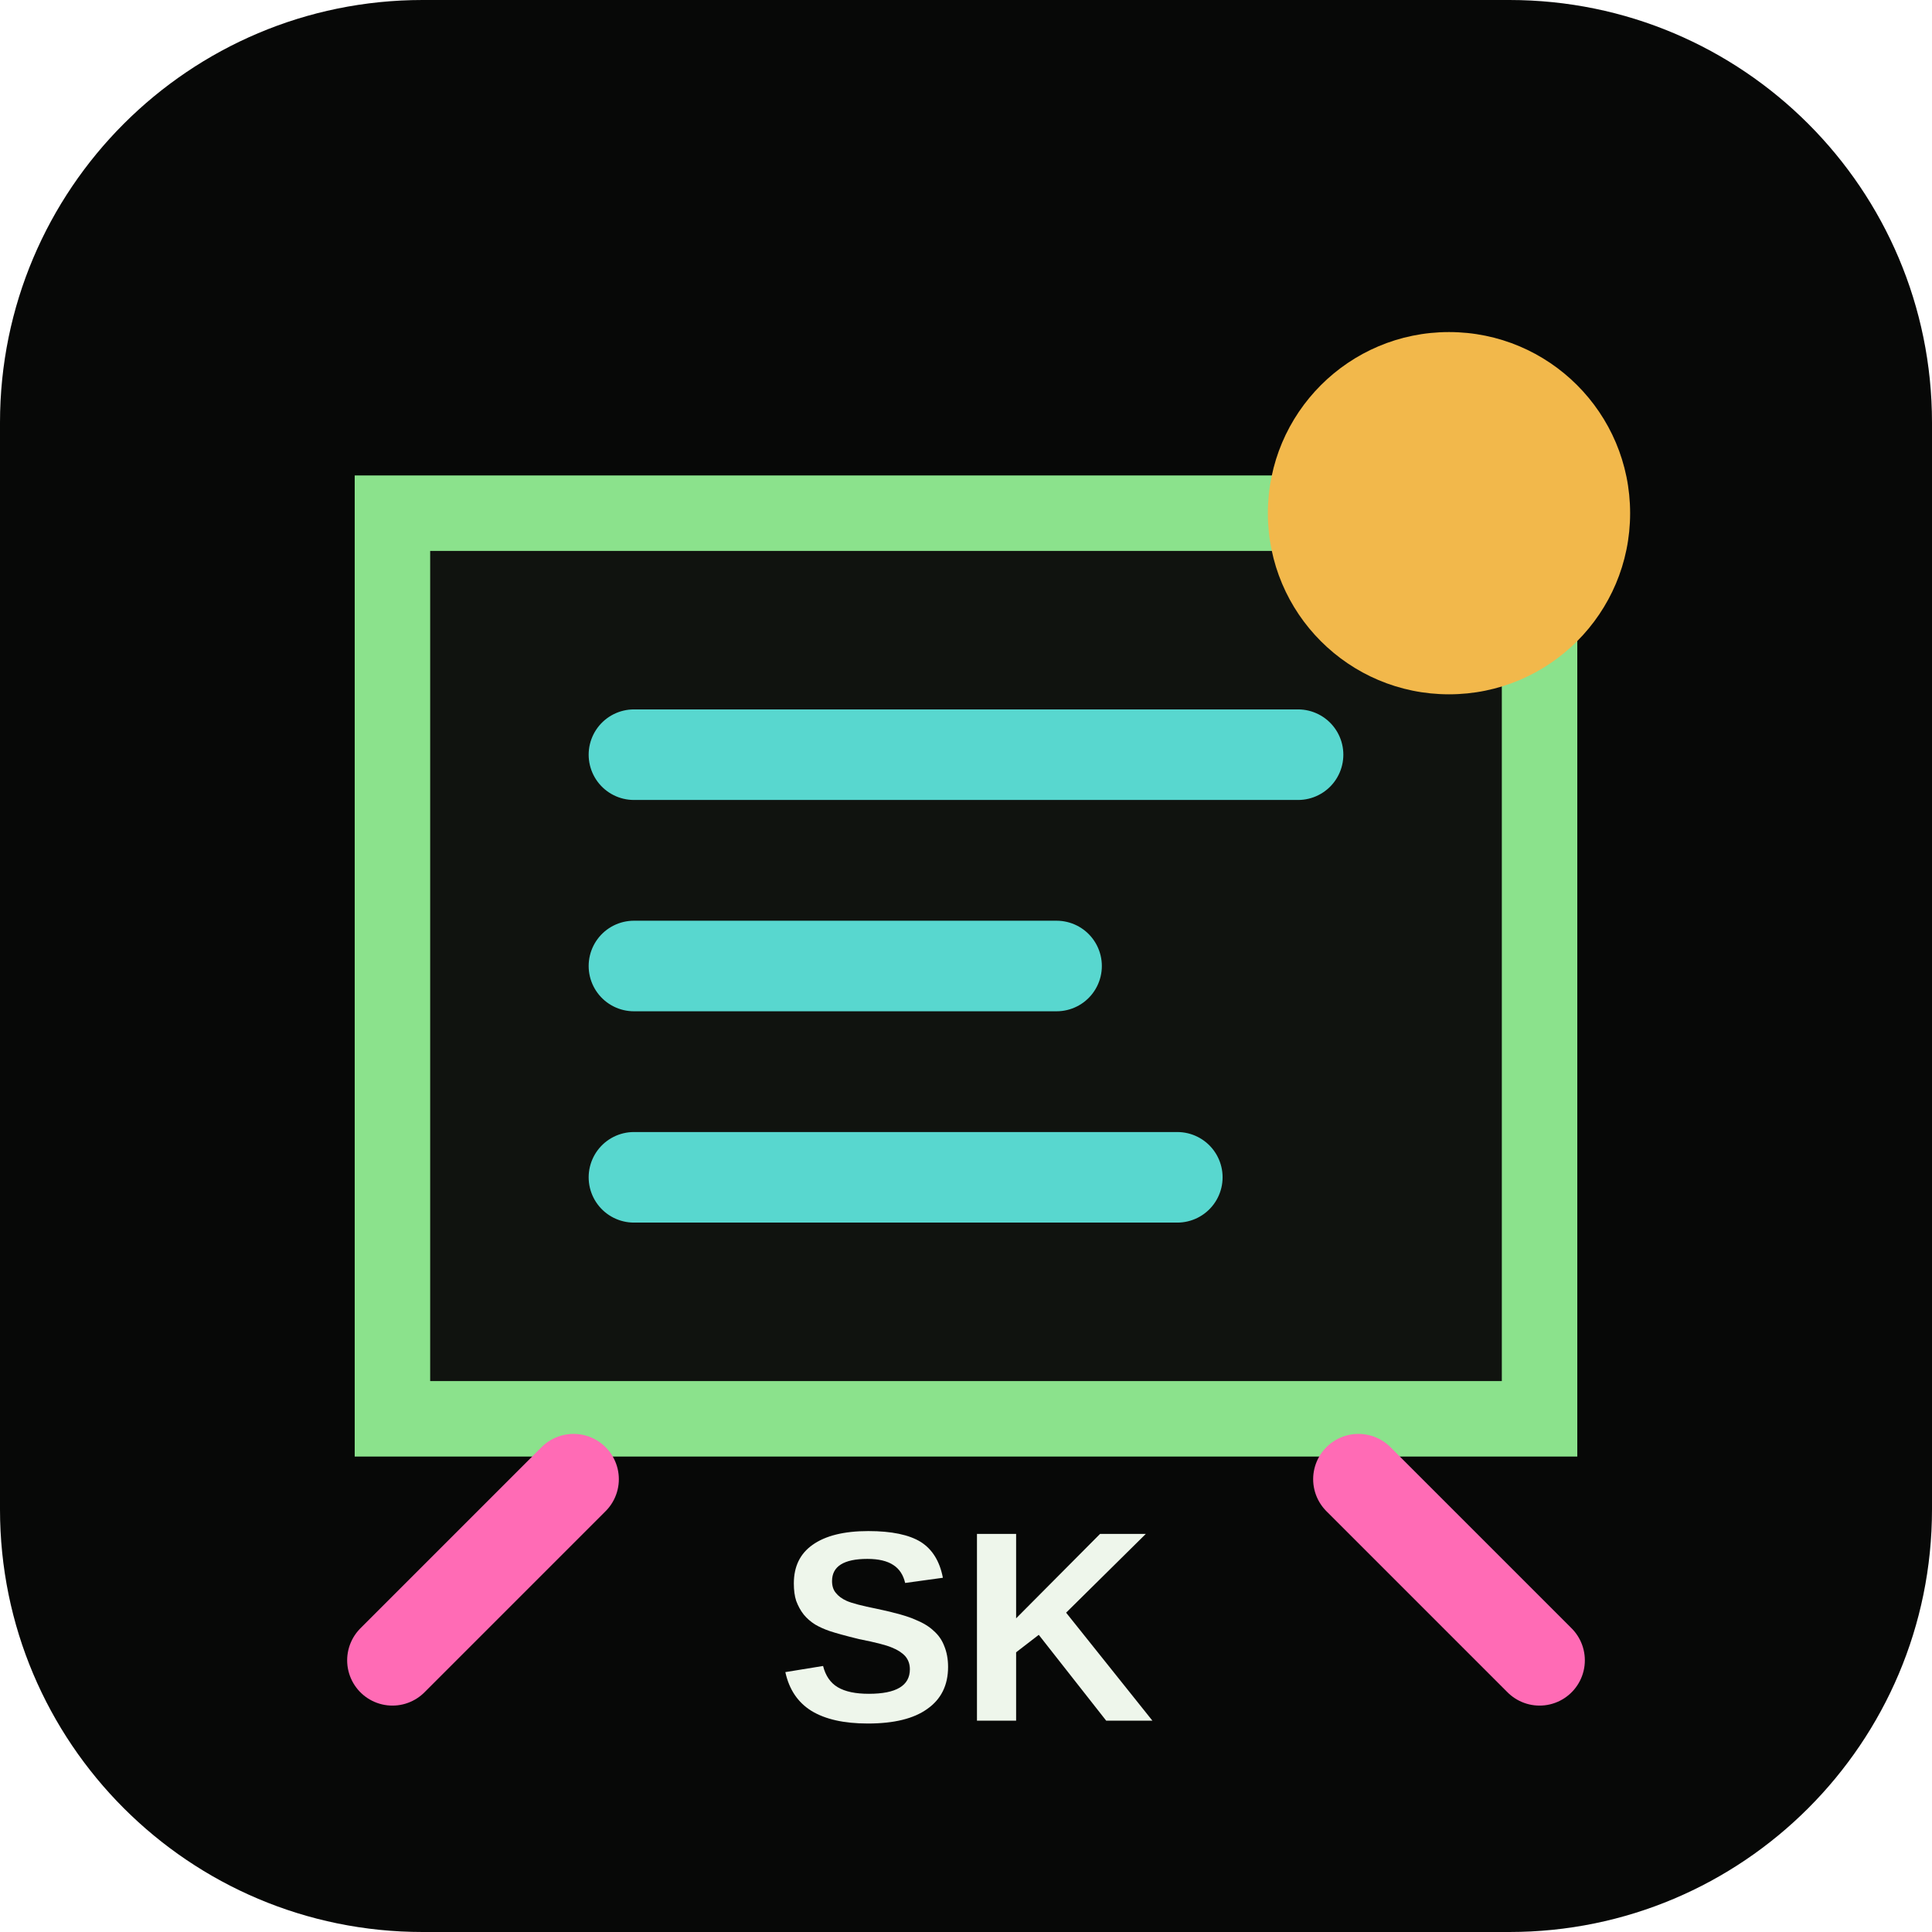
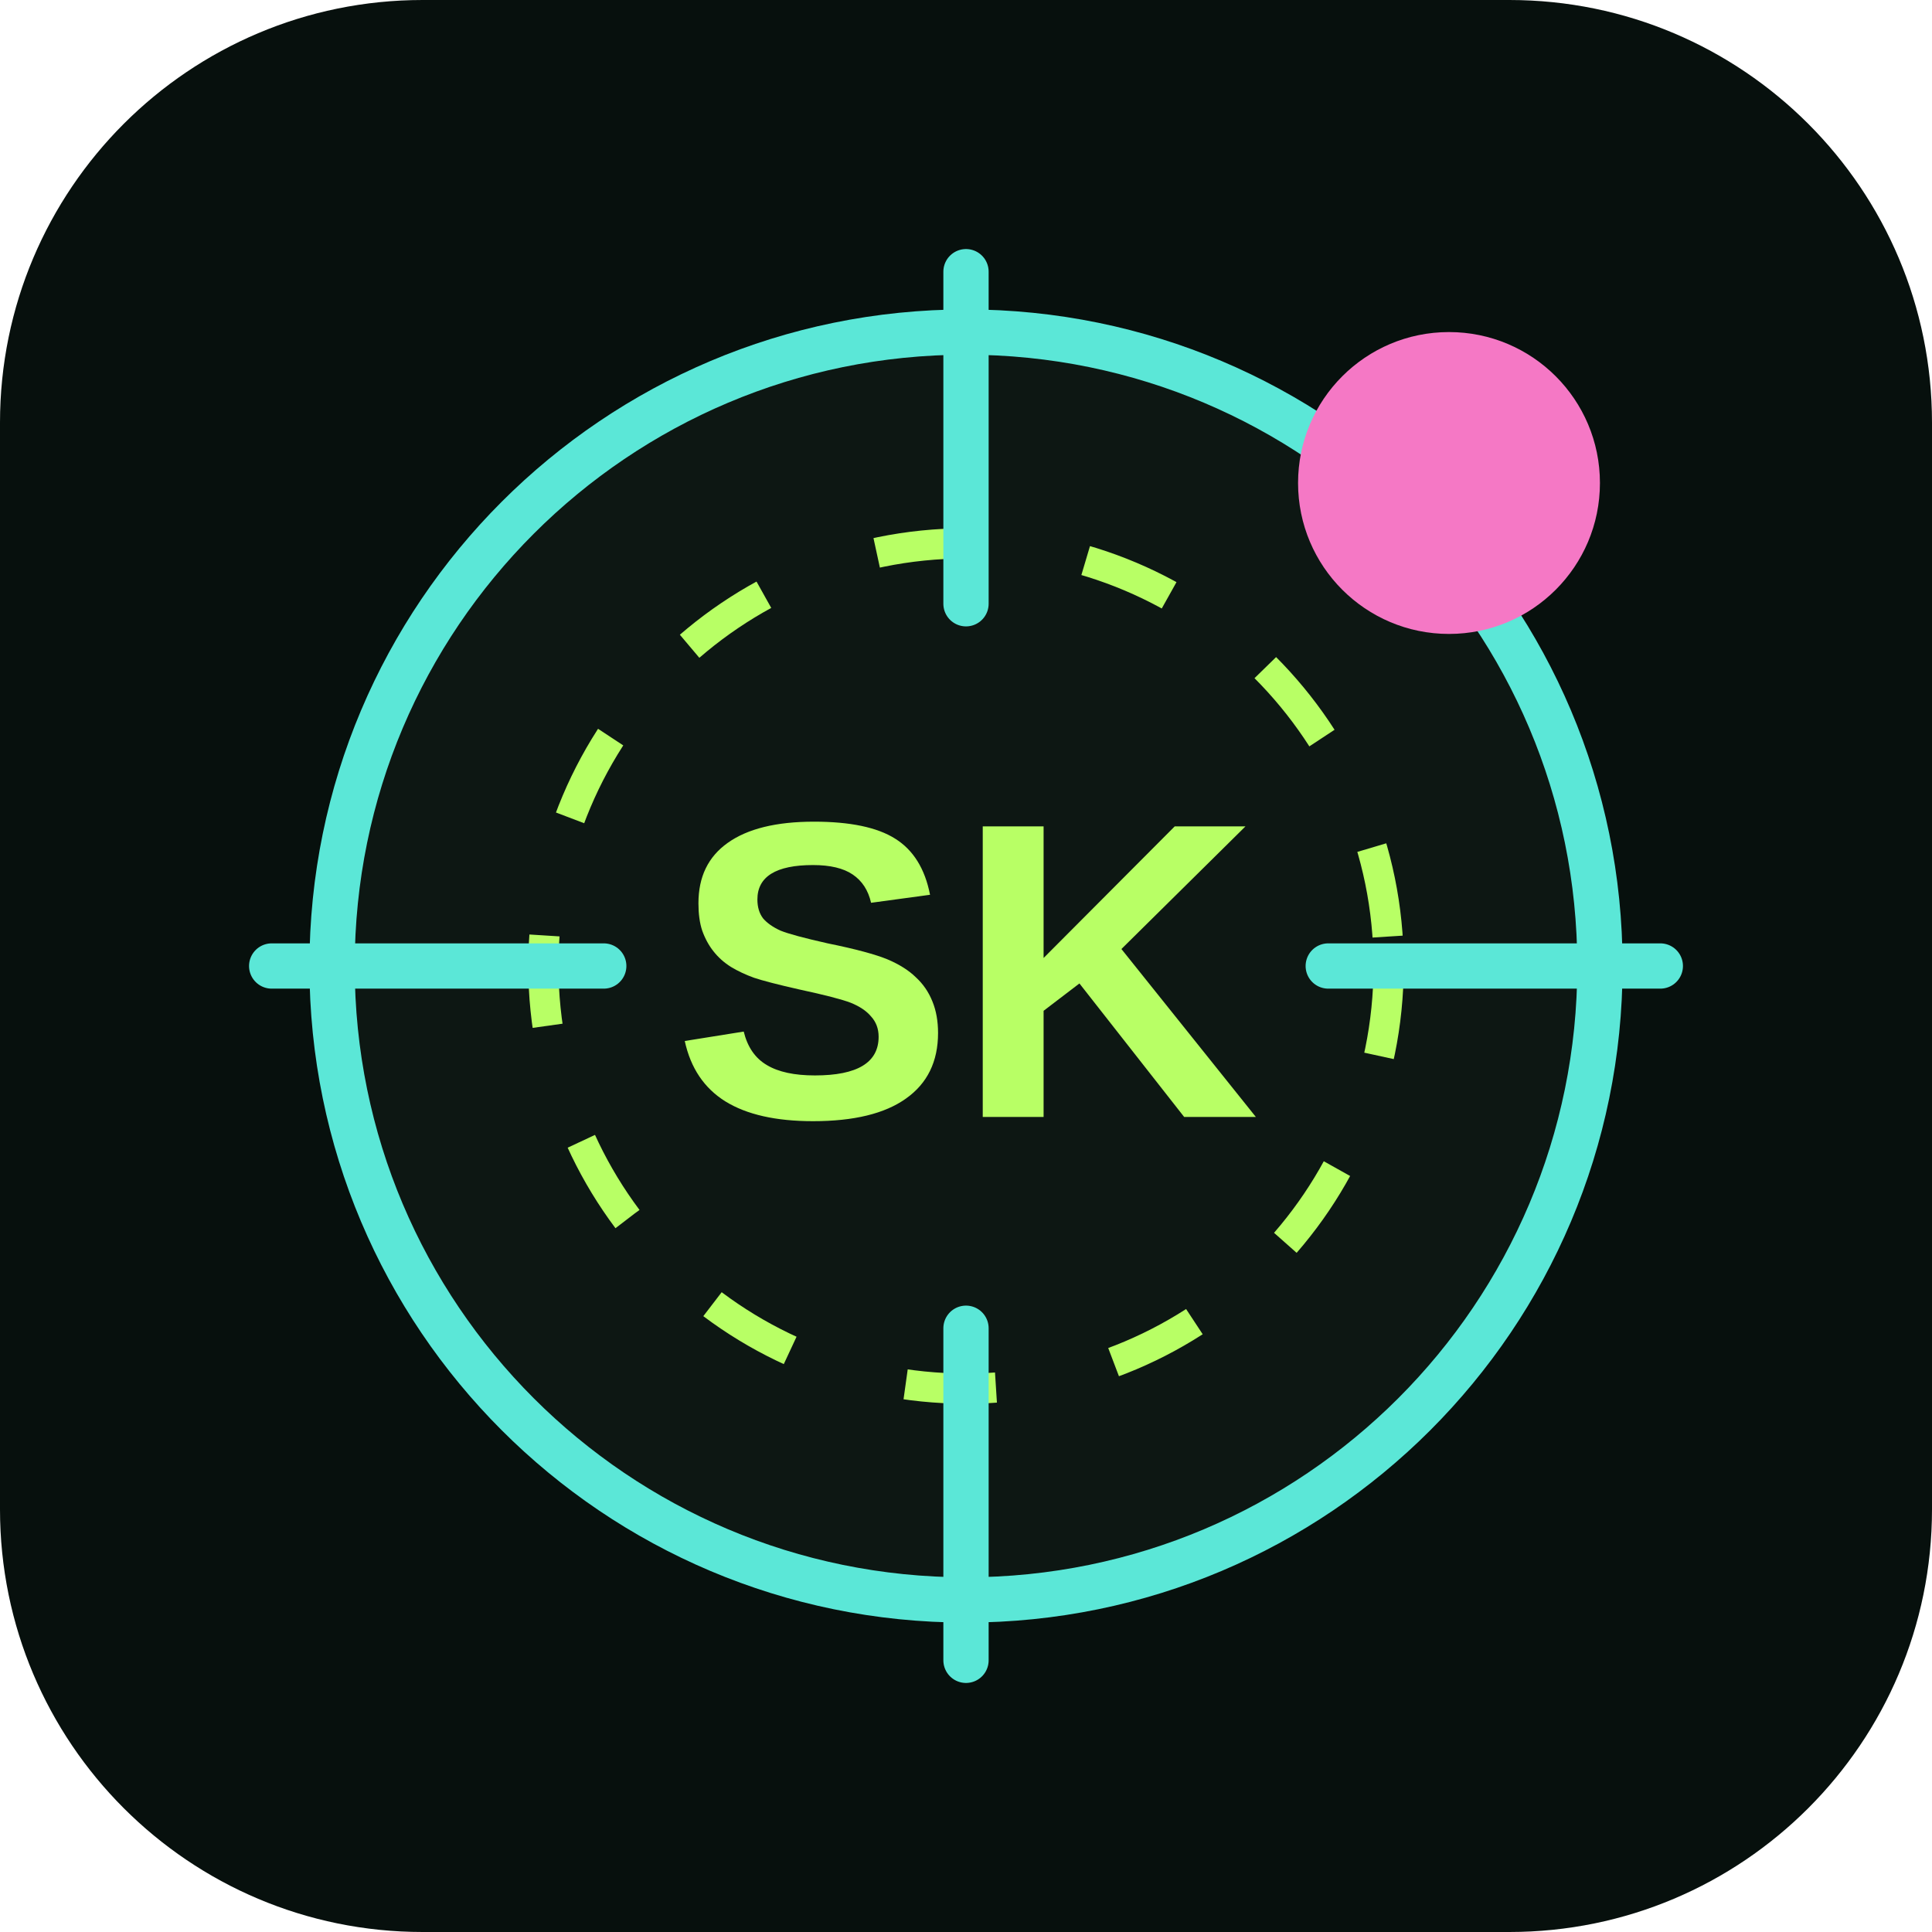
<svg xmlns="http://www.w3.org/2000/svg" viewBox="0 0 64 64" role="img" aria-label="Samkit Kothari portfolio favicon">
-   <rect width="64" height="64" rx="14" fill="#070807" />
-   <path d="M13 17h38v30H13z" fill="#10130f" stroke="#8be28c" stroke-width="2.5" />
-   <path d="M21 25h22M21 32h14M21 39h18" stroke="#58d7cf" stroke-width="3" stroke-linecap="round" />
-   <circle cx="48" cy="17" r="6" fill="#f2b84b" />
-   <path d="M45 49l6 6M19 49l-6 6" stroke="#ff6bb5" stroke-width="3" stroke-linecap="round" />
-   <text x="32" y="57" fill="#eef6eb" font-family="Arial, Helvetica, sans-serif" font-size="9" font-weight="700" text-anchor="middle">SK</text>
+   <rect width="64" height="64" rx="14" fill="#07100d" />
+   <circle cx="32" cy="32" r="21" fill="#0d1713" stroke="#5be7d7" stroke-width="1.5" />
+   <circle cx="32" cy="32" r="14" fill="none" stroke="#b8ff65" stroke-width="1" stroke-dasharray="3 4" />
+   <path d="M9 32h11M44 32h11M32 9v11M32 44v11" stroke="#5be7d7" stroke-width="1.5" stroke-linecap="round" />
+   <circle cx="48" cy="16" r="5" fill="#f578c5" />
+   <text x="32" y="37" fill="#b8ff65" font-family="Arial, Helvetica, sans-serif" font-size="14" font-weight="800" text-anchor="middle">SK</text>
</svg>
